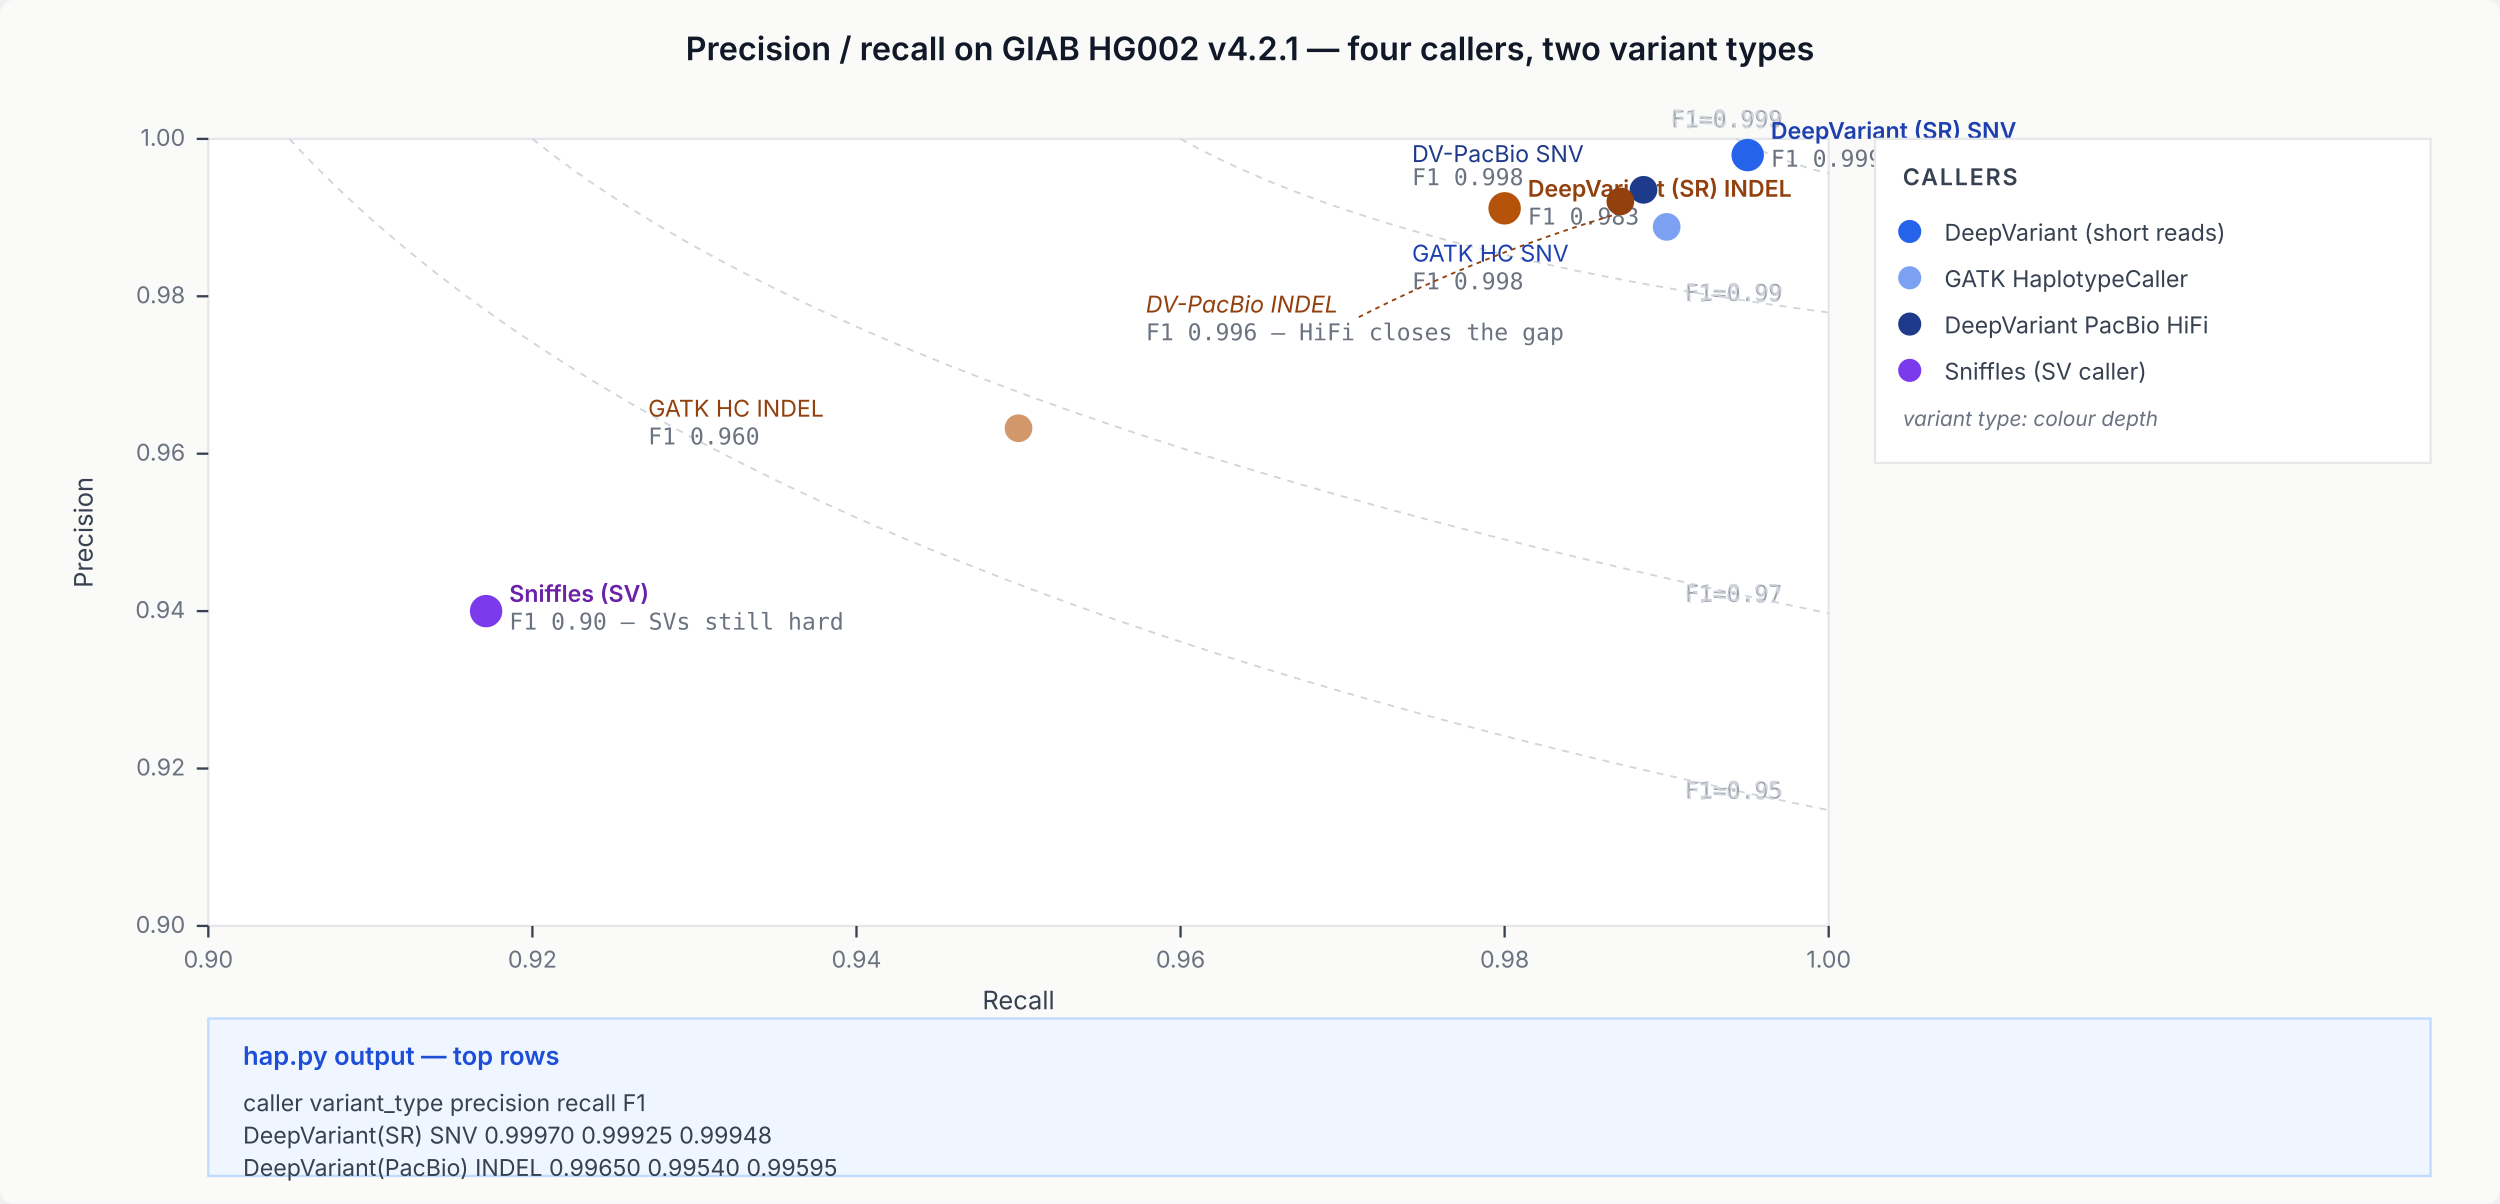
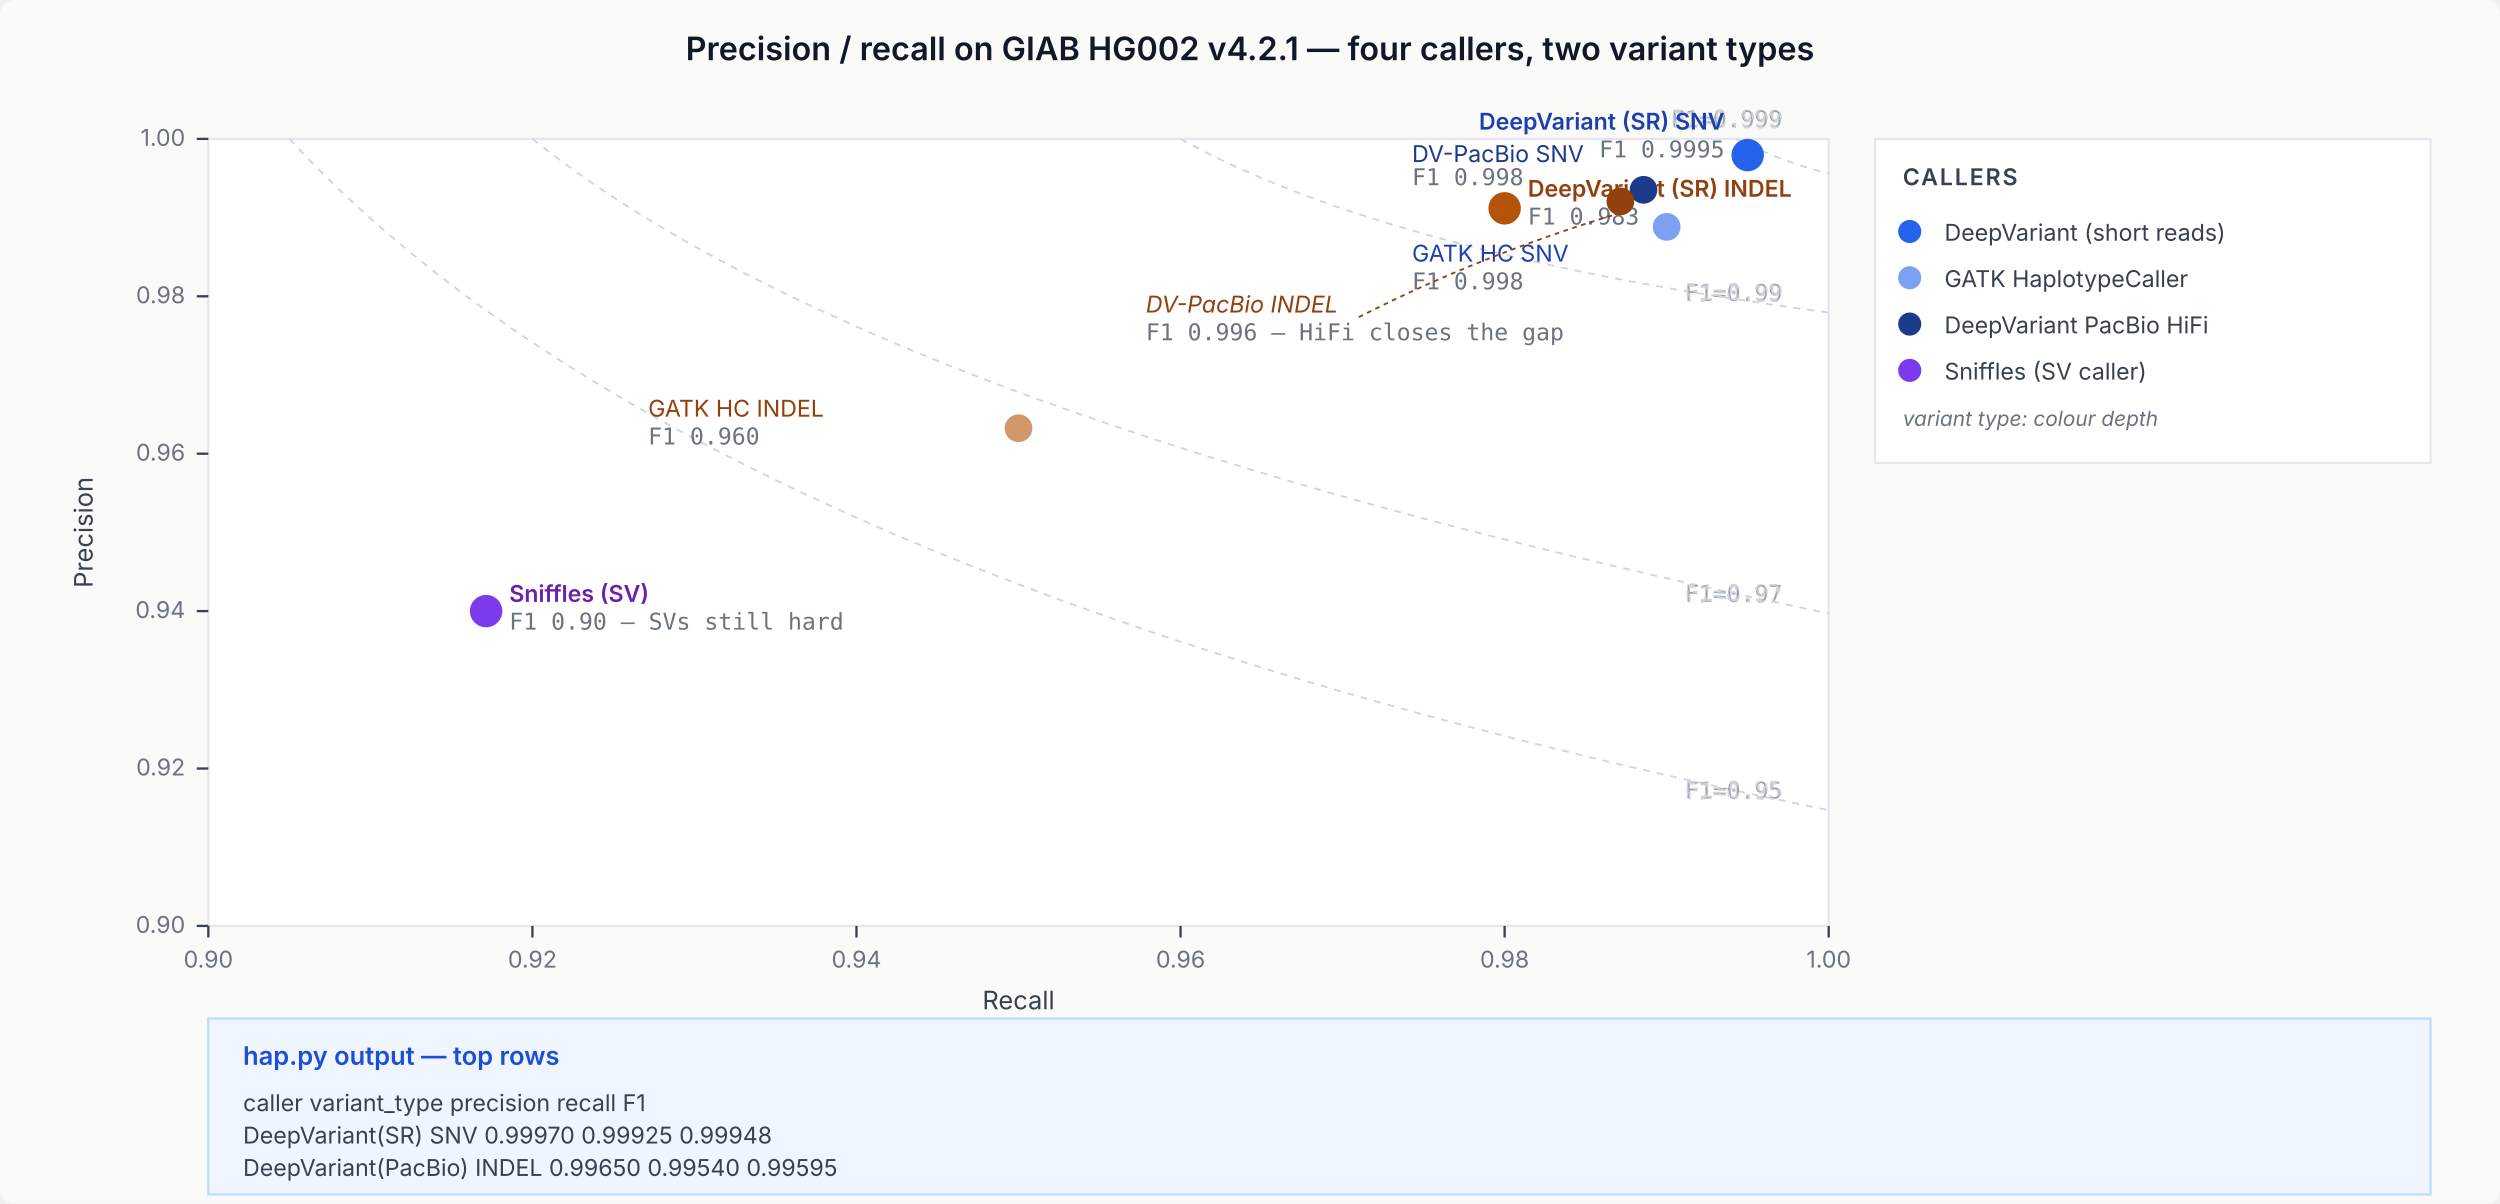
<svg xmlns="http://www.w3.org/2000/svg" viewBox="0 0 1080 520" width="1080" height="520" font-family="Inter, sans-serif">
  <defs>
    <style>
      text { font-family: Inter, sans-serif; }
      .mono { font-family: 'JetBrains Mono', monospace; font-size: 10px; }
    </style>
  </defs>
  <rect width="1080" height="520" fill="#fafaf9" rx="6" />
  <text x="540" y="26" text-anchor="middle" font-size="14" font-weight="600" fill="#111827">Precision / recall on GIAB HG002 v4.2.1 — four callers, two variant types</text>
  <rect x="90" y="60" width="700" height="340" fill="#fff" stroke="#e5e7eb" />
  <text x="440" y="436" text-anchor="middle" font-size="11" fill="#374151">Recall</text>
  <text x="40" y="230" text-anchor="middle" font-size="11" fill="#374151" transform="rotate(-90 40 230)">Precision</text>
  <g font-size="10" fill="#6b7280" class="mono">
    <line x1="90" y1="400" x2="90" y2="405" stroke="#374151" />
    <text x="90" y="418" text-anchor="middle">0.90</text>
    <line x1="230" y1="400" x2="230" y2="405" stroke="#374151" />
    <text x="230" y="418" text-anchor="middle">0.92</text>
    <line x1="370" y1="400" x2="370" y2="405" stroke="#374151" />
    <text x="370" y="418" text-anchor="middle">0.94</text>
    <line x1="510" y1="400" x2="510" y2="405" stroke="#374151" />
    <text x="510" y="418" text-anchor="middle">0.96</text>
    <line x1="650" y1="400" x2="650" y2="405" stroke="#374151" />
    <text x="650" y="418" text-anchor="middle">0.98</text>
    <line x1="790" y1="400" x2="790" y2="405" stroke="#374151" />
    <text x="790" y="418" text-anchor="middle">1.00</text>
    <line x1="85" y1="400" x2="90" y2="400" stroke="#374151" />
    <text x="80" y="403" text-anchor="end">0.90</text>
    <line x1="85" y1="332" x2="90" y2="332" stroke="#374151" />
    <text x="80" y="335" text-anchor="end">0.92</text>
    <line x1="85" y1="264" x2="90" y2="264" stroke="#374151" />
    <text x="80" y="267" text-anchor="end">0.94</text>
    <line x1="85" y1="196" x2="90" y2="196" stroke="#374151" />
    <text x="80" y="199" text-anchor="end">0.96</text>
    <line x1="85" y1="128" x2="90" y2="128" stroke="#374151" />
    <text x="80" y="131" text-anchor="end">0.98</text>
    <line x1="85" y1="60" x2="90" y2="60" stroke="#374151" />
    <text x="80" y="63" text-anchor="end">1.00</text>
  </g>
  <g fill="none" stroke="#d1d5db" stroke-width="0.8" stroke-dasharray="3,3">
    <path d="M 125 60 Q 300 250 790 350" />
    <text x="770" y="345" text-anchor="end" font-size="9" fill="#9ca3af" class="mono">F1=0.95</text>
    <path d="M 230 60 Q 380 180 790 265" />
    <text x="770" y="260" text-anchor="end" font-size="9" fill="#9ca3af" class="mono">F1=0.97</text>
    <path d="M 510 60 Q 600 110 790 135" />
    <text x="770" y="130" text-anchor="end" font-size="9" fill="#9ca3af" class="mono">F1=0.99</text>
    <path d="M 750 60 Q 770 70 790 75" />
    <text x="770" y="55" text-anchor="end" font-size="9" fill="#9ca3af" class="mono">F1=0.999</text>
  </g>
  <g>
    <circle cx="755" cy="67" r="7" fill="#2563eb" />
-     <text x="765" y="60" font-size="10" fill="#1e40af" font-weight="600">DeepVariant (SR) SNV</text>
-     <text x="765" y="72" font-size="9" class="mono" fill="#6b7280">F1 0.9995</text>
+     <text x="745" y="56" text-anchor="end" font-size="10" fill="#1e40af" font-weight="600">DeepVariant (SR) SNV</text>
+     <text x="745" y="68" text-anchor="end" font-size="9" class="mono" fill="#6b7280">F1 0.9995</text>
  </g>
  <g>
    <circle cx="650" cy="90" r="7" fill="#b45309" />
    <text x="660" y="85" font-size="10" fill="#92400e" font-weight="600">DeepVariant (SR) INDEL</text>
    <text x="660" y="97" font-size="9" class="mono" fill="#6b7280">F1 0.983</text>
  </g>
  <g>
    <circle cx="720" cy="98" r="6" fill="#2563eb" opacity="0.6" />
    <text x="610" y="113" font-size="10" fill="#1e40af">GATK HC SNV</text>
    <text x="610" y="125" font-size="9" class="mono" fill="#6b7280">F1 0.998</text>
  </g>
  <g>
    <circle cx="440" cy="185" r="6" fill="#b45309" opacity="0.6" />
    <text x="280" y="180" font-size="10" fill="#92400e">GATK HC INDEL</text>
    <text x="280" y="192" font-size="9" class="mono" fill="#6b7280">F1 0.960</text>
  </g>
  <g>
    <circle cx="710" cy="82" r="6" fill="#1e3a8a" />
    <text x="610" y="70" font-size="10" fill="#1e3a8a">DV-PacBio SNV</text>
    <text x="610" y="80" font-size="9" class="mono" fill="#6b7280">F1 0.998</text>
  </g>
  <g>
    <circle cx="700" cy="87" r="6" fill="#92400e" />
    <text x="495" y="135" font-size="10" fill="#92400e" font-style="italic">DV-PacBio INDEL</text>
    <text x="495" y="147" font-size="9" class="mono" fill="#6b7280">F1 0.996 — HiFi closes the gap</text>
    <path d="M 587 137 Q 640 110 700 92" stroke="#92400e" stroke-width="0.8" stroke-dasharray="2,2" fill="none" />
  </g>
  <g>
    <circle cx="210" cy="264" r="7" fill="#7c3aed" />
    <text x="220" y="260" font-size="10" fill="#6b21a8" font-weight="600">Sniffles (SV)</text>
    <text x="220" y="272" font-size="9" class="mono" fill="#6b7280">F1 0.90 — SVs still hard</text>
  </g>
  <rect x="810" y="60" width="240" height="140" fill="#fff" stroke="#e5e7eb" />
  <text x="822" y="80" font-size="10" font-weight="600" fill="#374151" letter-spacing="0.08em">CALLERS</text>
  <g font-size="10">
    <circle cx="825" cy="100" r="5" fill="#2563eb" />
    <text x="840" y="104" fill="#374151">DeepVariant (short reads)</text>
    <circle cx="825" cy="120" r="5" fill="#2563eb" opacity="0.6" />
    <text x="840" y="124" fill="#374151">GATK HaplotypeCaller</text>
    <circle cx="825" cy="140" r="5" fill="#1e3a8a" />
    <text x="840" y="144" fill="#374151">DeepVariant PacBio HiFi</text>
    <circle cx="825" cy="160" r="5" fill="#7c3aed" />
    <text x="840" y="164" fill="#374151">Sniffles (SV caller)</text>
    <text x="822" y="184" font-size="9" fill="#6b7280" font-style="italic">variant type: colour depth</text>
  </g>
-   <rect x="90" y="440" width="960" height="68" fill="#eff6ff" stroke="#bfdbfe" />
+   <rect x="90" y="440" width="960" height="76" fill="#eff6ff" stroke="#bfdbfe" />
  <text x="105" y="460" font-size="11" font-weight="600" fill="#1d4ed8">hap.py output — top rows</text>
  <g class="mono" font-size="10" fill="#374151">
    <text x="105" y="480">caller              variant_type    precision    recall       F1</text>
    <text x="105" y="494">DeepVariant(SR)     SNV             0.99970     0.99925    0.99948</text>
    <text x="105" y="508">DeepVariant(PacBio) INDEL           0.99650     0.99540    0.99595</text>
  </g>
</svg>
